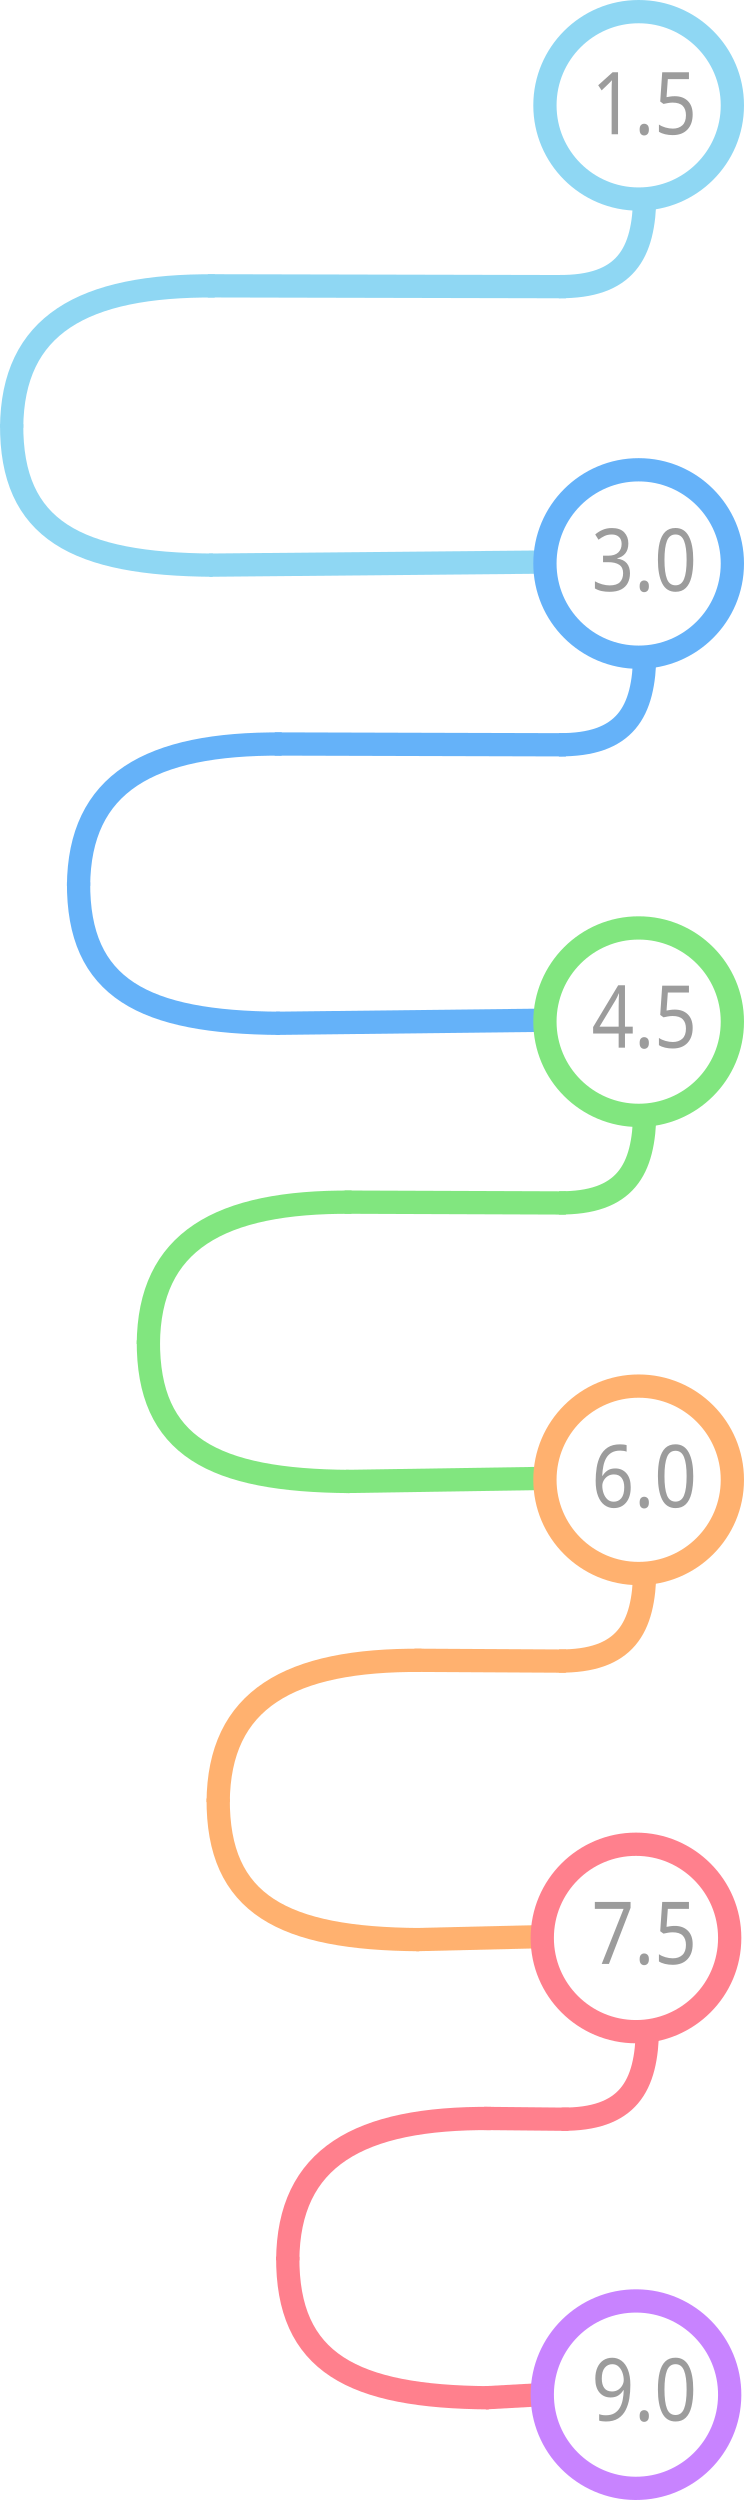
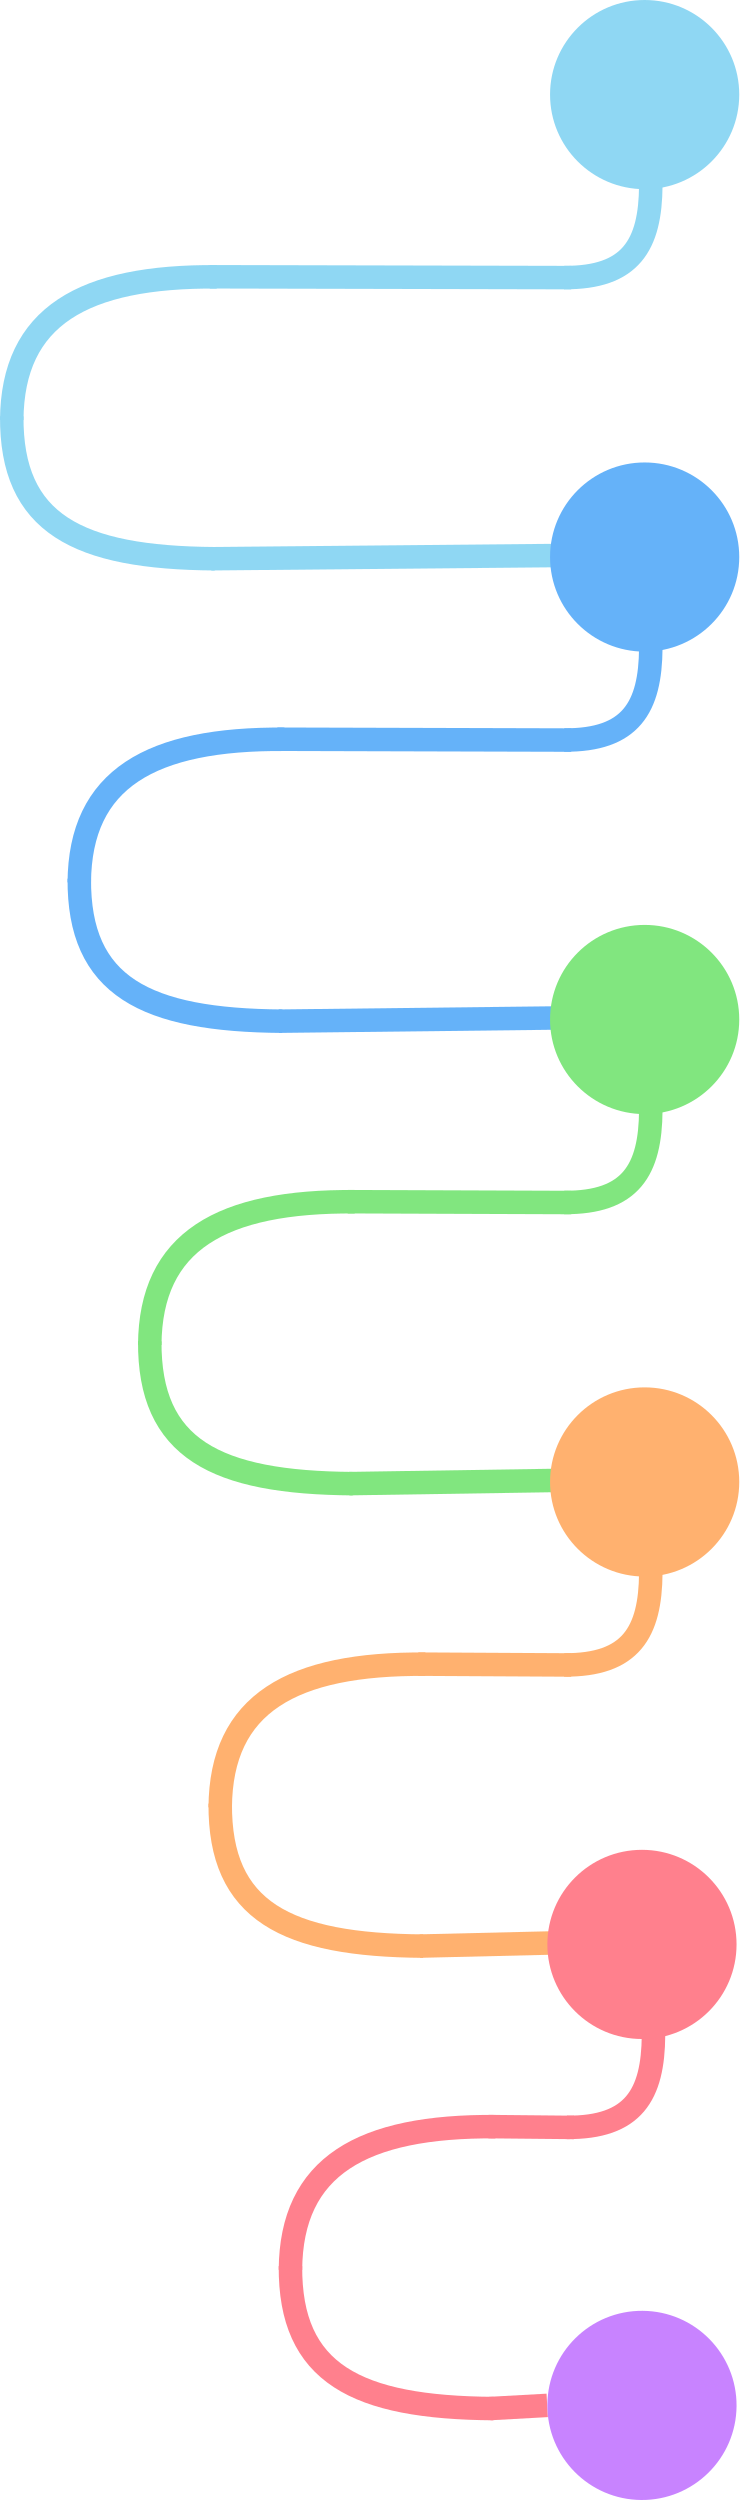
- <svg xmlns="http://www.w3.org/2000/svg" viewBox="0 0 255.767 859.433">
+ <svg xmlns="http://www.w3.org/2000/svg" viewBox="0 0 251.767 851.433">
  <defs>
-     <style>.a,.b,.c,.d,.e,.f,.g{fill:none;stroke-miterlimit:10;}.a,.b{stroke:#8fd7f3;}.a{stroke-width:6px;}.b,.c,.d,.e,.f,.g{stroke-width:8px;}.c{stroke:#65b2f9;}.d{stroke:#81e67f;}.e{stroke:#ffb16f;}.f{stroke:#ff808d;}.g{stroke:#c883ff;}.h{font-size:29.866px;fill:#9c9c9c;font-family:MyriadPro-Regular, Myriad Pro;}</style>
+     <style>.a,.b,.d,.f,.h,.j{fill:none;stroke-miterlimit:10;}.a,.b{stroke:#8fd7f3;}.a{stroke-width:6px;}.b,.d,.f,.h,.j{stroke-width:8px;}.c{fill:#8fd7f3;}.d{stroke:#65b2f9;}.e{fill:#65b2f9;}.f{stroke:#81e67f;}.g{fill:#81e67f;}.h{stroke:#ffb16f;}.i{fill:#ffb16f;}.j{stroke:#ff808d;}.k{fill:#c883ff;}.l{fill:#ff808d;}</style>
  </defs>
-   <path class="a" d="M145.856,367.591" transform="translate(-117.735 -236.791)" />
-   <path class="b" d="M314.127,272.181" transform="translate(-117.735 -236.791)" />
-   <circle class="b" cx="219.55" cy="36.217" r="32.217" />
-   <line class="b" x1="188.444" y1="193.209" x2="71.953" y2="194.286" />
-   <path class="b" d="M191.573,335.07c-45.481-.327-69.584,13.4-69.839,48.772" transform="translate(-117.735 -236.791)" />
-   <path class="b" d="M121.744,382.579c-.264,36.637,22.4,48.171,69.139,48.506" transform="translate(-117.735 -236.791)" />
-   <path class="b" d="M339.379,304c-.145,20.214-6.755,31.485-29.5,31.321" transform="translate(-117.735 -236.791)" />
-   <line class="b" x1="194.541" y1="98.548" x2="71.446" y2="98.262" />
-   <path class="c" d="M304.9,430.989" transform="translate(-117.735 -236.791)" />
-   <path class="a" d="M168.856,525.091" transform="translate(-117.735 -236.791)" />
-   <path class="b" d="M314.127,429.681" transform="translate(-117.735 -236.791)" />
-   <circle class="c" cx="219.55" cy="193.717" r="32.217" />
-   <line class="c" x1="188.444" y1="350.709" x2="94.953" y2="351.786" />
-   <path class="c" d="M214.573,492.57c-45.481-.327-69.584,13.4-69.839,48.772" transform="translate(-117.735 -236.791)" />
-   <path class="c" d="M144.744,540.079c-.264,36.637,22.4,48.171,69.139,48.506" transform="translate(-117.735 -236.791)" />
-   <path class="c" d="M339.379,461.5c-.145,20.214-6.755,31.485-29.5,31.321" transform="translate(-117.735 -236.791)" />
-   <line class="c" x1="194.541" y1="256.048" x2="94.446" y2="255.762" />
-   <path class="c" d="M304.9,588.489" transform="translate(-117.735 -236.791)" />
-   <path class="b" d="M314.127,587.181" transform="translate(-117.735 -236.791)" />
-   <path class="d" d="M192.856,682.591" transform="translate(-117.735 -236.791)" />
-   <circle class="d" cx="219.55" cy="351.217" r="32.217" />
-   <line class="d" x1="188.444" y1="508.209" x2="118.953" y2="509.286" />
-   <path class="d" d="M238.573,650.07c-45.481-.327-69.584,13.4-69.839,48.772" transform="translate(-117.735 -236.791)" />
-   <path class="d" d="M168.744,697.579c-.264,36.637,22.4,48.171,69.139,48.506" transform="translate(-117.735 -236.791)" />
-   <path class="d" d="M339.379,619c-.145,20.214-6.755,31.485-29.5,31.321" transform="translate(-117.735 -236.791)" />
-   <line class="d" x1="194.541" y1="413.548" x2="118.446" y2="413.262" />
-   <path class="c" d="M304.9,745.989" transform="translate(-117.735 -236.791)" />
-   <path class="e" d="M216.856,840.091" transform="translate(-117.735 -236.791)" />
-   <circle class="e" cx="219.55" cy="508.717" r="32.217" />
-   <path class="e" d="M314.127,744.681" transform="translate(-117.735 -236.791)" />
-   <line class="e" x1="188.444" y1="665.709" x2="142.953" y2="666.786" />
-   <path class="e" d="M262.573,807.57c-45.481-.327-69.584,13.4-69.839,48.772" transform="translate(-117.735 -236.791)" />
-   <path class="e" d="M192.744,855.079c-.264,36.637,22.4,48.171,69.139,48.506" transform="translate(-117.735 -236.791)" />
-   <path class="e" d="M339.379,776.5c-.145,20.214-6.755,31.485-29.5,31.321" transform="translate(-117.735 -236.791)" />
-   <line class="e" x1="194.541" y1="571.048" x2="142.446" y2="570.762" />
-   <path class="c" d="M304.9,903.489" transform="translate(-117.735 -236.791)" />
-   <line class="f" x1="186.361" y1="823.209" x2="166.869" y2="824.286" />
-   <path class="g" d="M336.136,1092.223a32.216,32.216,0,1,1,32.448-31.984,32.216,32.216,0,0,1-32.448,31.984" transform="translate(-117.735 -236.791)" />
-   <path class="f" d="M245.618,997.591" transform="translate(-117.735 -236.791)" />
-   <path class="f" d="M316.618,902.181" transform="translate(-117.735 -236.791)" />
-   <path class="f" d="M245.618,1060.989" transform="translate(-117.735 -236.791)" />
-   <circle class="f" cx="218.633" cy="666.217" r="32.217" />
-   <path class="f" d="M286.49,965.07c-45.481-.327-69.585,13.4-69.839,48.772" transform="translate(-117.735 -236.791)" />
-   <path class="f" d="M216.66,1012.579c-.263,36.637,22.4,48.171,69.14,48.506" transform="translate(-117.735 -236.791)" />
-   <path class="f" d="M340.3,934c-.146,20.214-6.756,31.485-29.5,31.321" transform="translate(-117.735 -236.791)" />
-   <line class="f" x1="195.458" y1="728.548" x2="166.363" y2="728.262" />
-   <path class="f" d="M245.618,1059.181" transform="translate(-117.735 -236.791)" />
-   <text class="h" transform="translate(203.363 46.151) scale(0.859 1)">1.5</text>
-   <text class="h" transform="translate(203.363 203.151) scale(0.859 1)">3.0</text>
-   <text class="h" transform="translate(203.363 360.151) scale(0.859 1)">4.5</text>
-   <text class="h" transform="translate(203.363 518.151) scale(0.859 1)">6.0</text>
-   <text class="h" transform="translate(203.363 675.151) scale(0.859 1)">7.5</text>
-   <text class="h" transform="translate(203.363 832.151) scale(0.859 1)">9.0</text>
+   <path class="a" d="M301.856,361.591" transform="translate(-273.735 -234.791)" />
+   <path class="b" d="M470.127,266.181" transform="translate(-273.735 -234.791)" />
+   <circle class="c" cx="219.55" cy="32.217" r="32.217" />
+   <line class="b" x1="188.444" y1="189.209" x2="71.953" y2="190.286" />
+   <path class="b" d="M347.573,329.07c-45.481-.327-69.584,13.4-69.839,48.772" transform="translate(-273.735 -234.791)" />
+   <path class="b" d="M277.744,376.579c-.264,36.637,22.395,48.171,69.139,48.506" transform="translate(-273.735 -234.791)" />
+   <path class="b" d="M495.379,298c-.145,20.214-6.755,31.485-29.5,31.321" transform="translate(-273.735 -234.791)" />
+   <line class="b" x1="194.541" y1="94.548" x2="71.446" y2="94.262" />
+   <path class="d" d="M460.905,424.989" transform="translate(-273.735 -234.791)" />
+   <path class="a" d="M324.856,519.091" transform="translate(-273.735 -234.791)" />
+   <path class="b" d="M470.127,423.681" transform="translate(-273.735 -234.791)" />
+   <circle class="e" cx="219.55" cy="189.717" r="32.217" />
+   <line class="d" x1="188.444" y1="346.709" x2="94.953" y2="347.786" />
+   <path class="d" d="M370.573,486.57c-45.481-.327-69.584,13.4-69.839,48.772" transform="translate(-273.735 -234.791)" />
+   <path class="d" d="M300.744,534.079c-.264,36.637,22.395,48.171,69.139,48.506" transform="translate(-273.735 -234.791)" />
+   <path class="d" d="M495.379,455.5c-.145,20.214-6.755,31.485-29.5,31.321" transform="translate(-273.735 -234.791)" />
+   <line class="d" x1="194.541" y1="252.048" x2="94.446" y2="251.762" />
+   <path class="d" d="M460.905,582.489" transform="translate(-273.735 -234.791)" />
+   <path class="b" d="M470.127,581.181" transform="translate(-273.735 -234.791)" />
+   <path class="f" d="M348.856,676.591" transform="translate(-273.735 -234.791)" />
+   <circle class="g" cx="219.55" cy="347.217" r="32.217" />
+   <line class="f" x1="188.444" y1="504.209" x2="118.953" y2="505.286" />
+   <path class="f" d="M394.573,644.07c-45.481-.327-69.584,13.4-69.839,48.772" transform="translate(-273.735 -234.791)" />
+   <path class="f" d="M324.744,691.579c-.264,36.637,22.395,48.171,69.139,48.506" transform="translate(-273.735 -234.791)" />
+   <path class="f" d="M495.379,613c-.145,20.214-6.755,31.485-29.5,31.321" transform="translate(-273.735 -234.791)" />
+   <line class="f" x1="194.541" y1="409.548" x2="118.446" y2="409.262" />
+   <path class="d" d="M460.905,739.989" transform="translate(-273.735 -234.791)" />
+   <path class="h" d="M372.856,834.091" transform="translate(-273.735 -234.791)" />
+   <circle class="i" cx="219.55" cy="504.717" r="32.217" />
+   <path class="h" d="M470.127,738.681" transform="translate(-273.735 -234.791)" />
+   <line class="h" x1="188.444" y1="661.709" x2="142.953" y2="662.786" />
+   <path class="h" d="M418.573,801.57c-45.481-.327-69.584,13.4-69.839,48.772" transform="translate(-273.735 -234.791)" />
+   <path class="h" d="M348.744,849.079c-.264,36.637,22.395,48.171,69.139,48.506" transform="translate(-273.735 -234.791)" />
+   <path class="h" d="M495.379,770.5c-.145,20.214-6.755,31.485-29.5,31.321" transform="translate(-273.735 -234.791)" />
+   <line class="h" x1="194.541" y1="567.048" x2="142.446" y2="566.762" />
+   <path class="d" d="M460.905,897.489" transform="translate(-273.735 -234.791)" />
+   <line class="j" x1="186.361" y1="819.209" x2="166.869" y2="820.286" />
+   <path class="k" d="M492.136,1086.223a32.216,32.216,0,1,1,32.448-31.984,32.216,32.216,0,0,1-32.448,31.984" transform="translate(-273.735 -234.791)" />
+   <path class="j" d="M401.618,991.591" transform="translate(-273.735 -234.791)" />
+   <path class="j" d="M472.618,896.181" transform="translate(-273.735 -234.791)" />
+   <path class="j" d="M401.618,1054.989" transform="translate(-273.735 -234.791)" />
+   <circle class="l" cx="218.633" cy="662.217" r="32.217" />
+   <path class="j" d="M442.49,959.07c-45.481-.327-69.585,13.4-69.839,48.772" transform="translate(-273.735 -234.791)" />
+   <path class="j" d="M372.66,1006.579c-.263,36.637,22.4,48.171,69.14,48.506" transform="translate(-273.735 -234.791)" />
+   <path class="j" d="M496.3,928c-.146,20.214-6.756,31.485-29.5,31.321" transform="translate(-273.735 -234.791)" />
+   <line class="j" x1="195.458" y1="724.548" x2="166.363" y2="724.262" />
+   <path class="j" d="M401.618,1053.181" transform="translate(-273.735 -234.791)" />
</svg>
